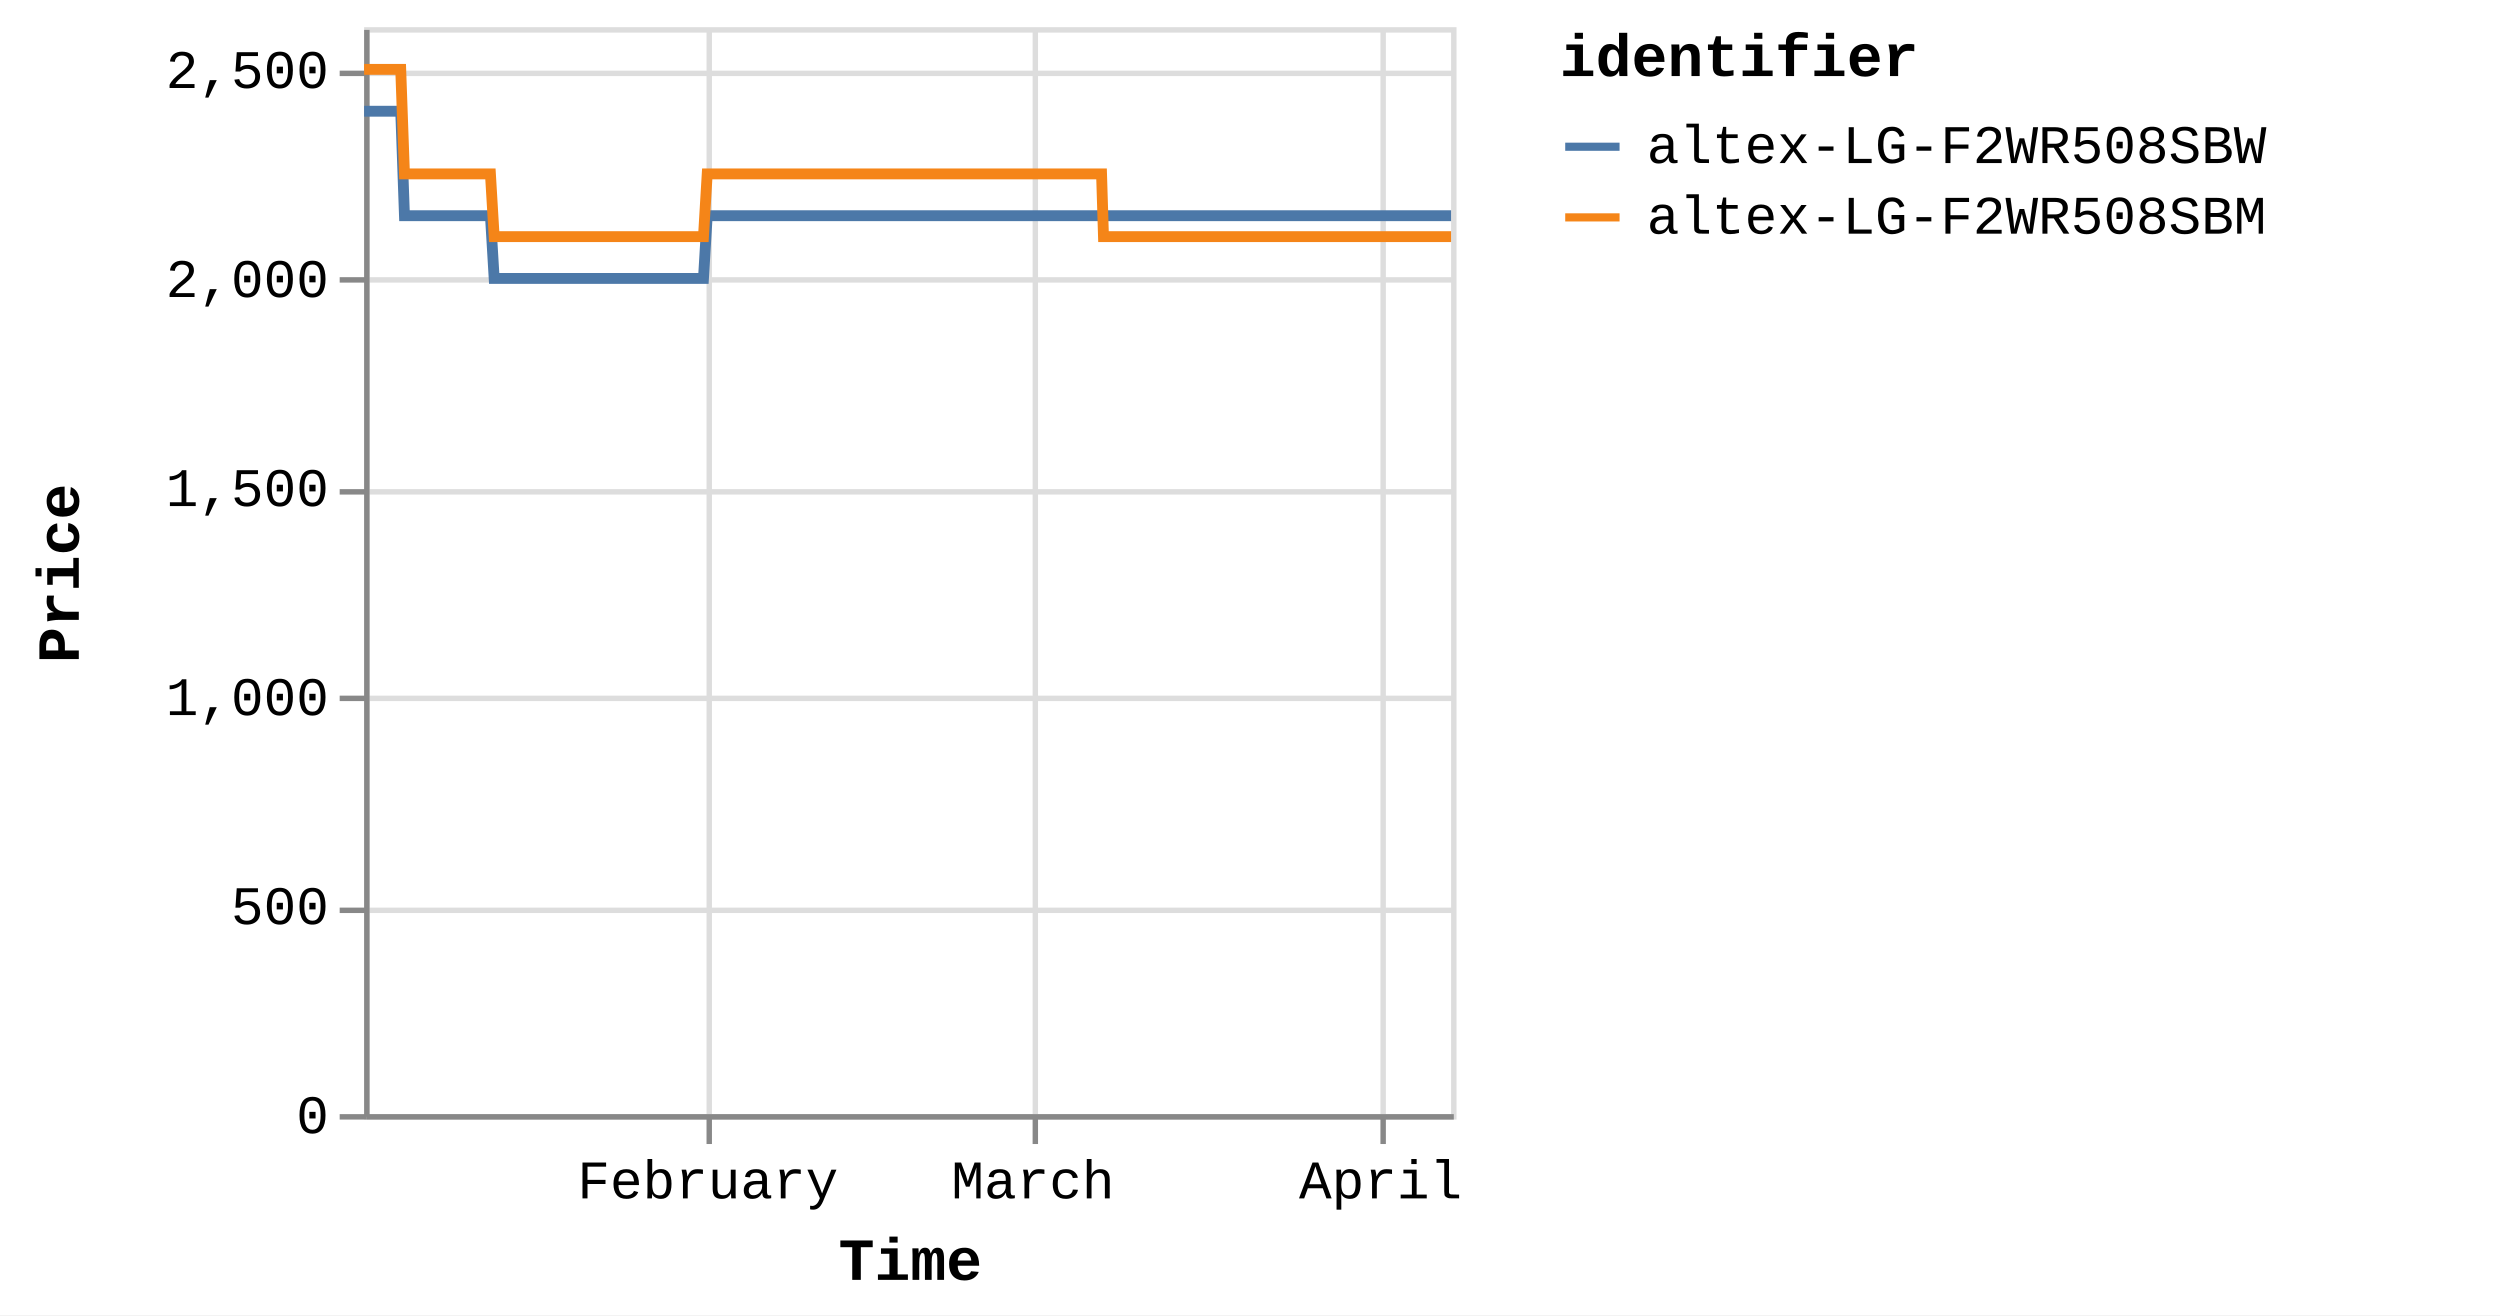
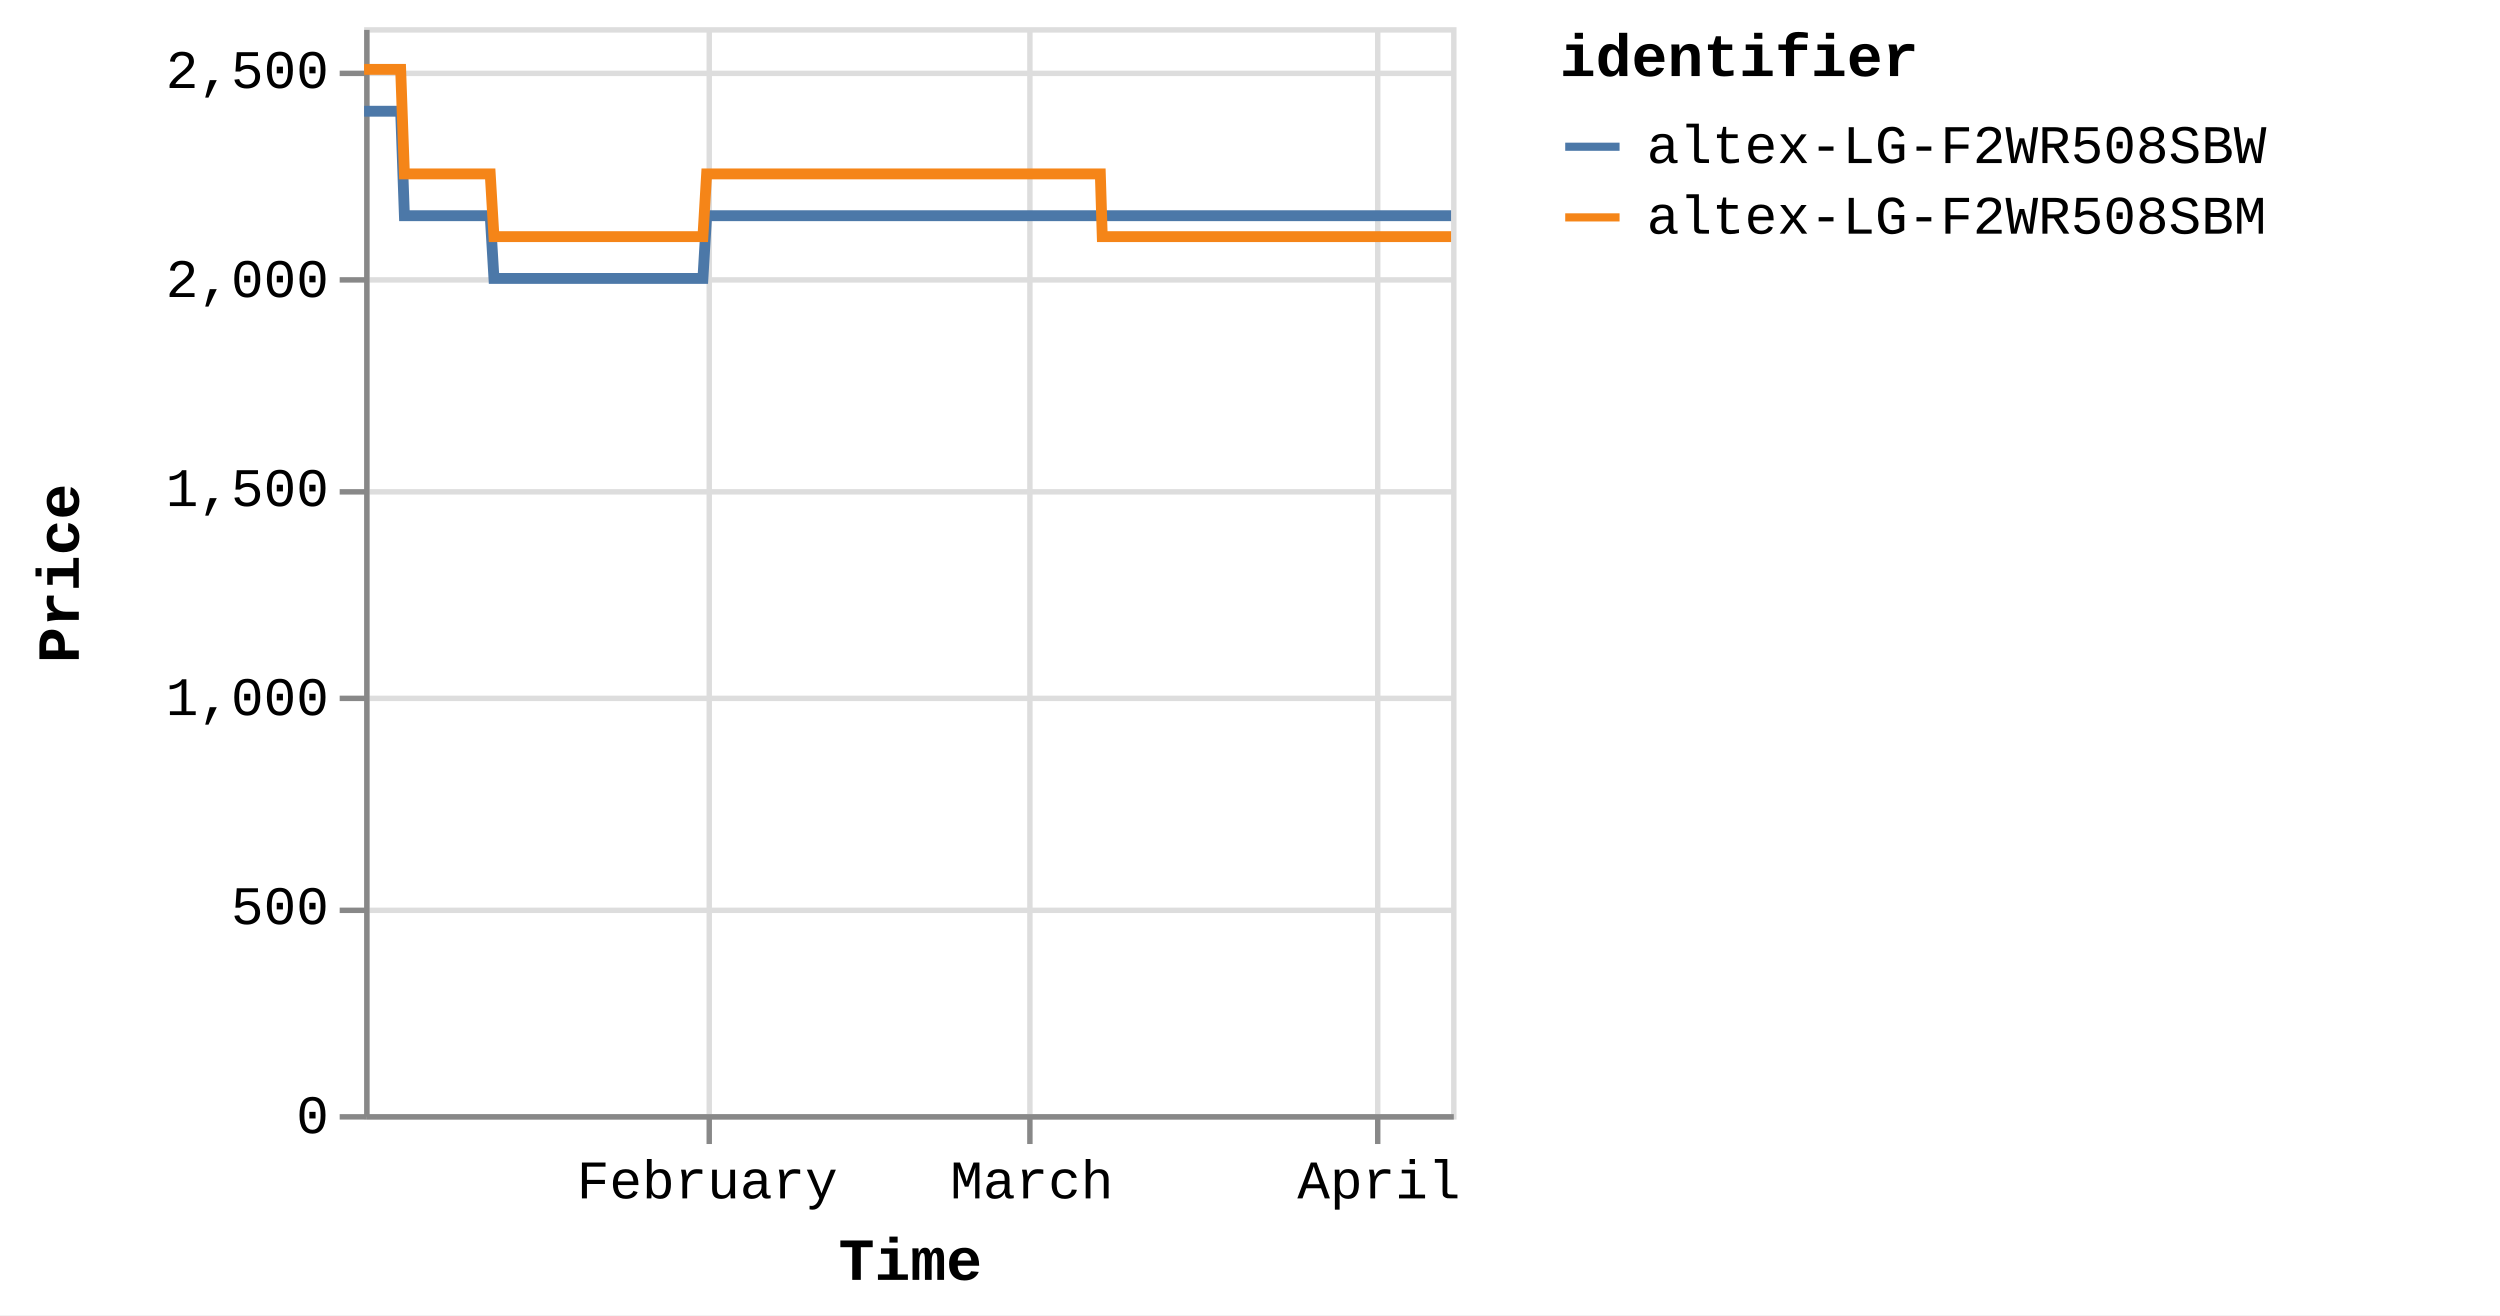
<svg xmlns="http://www.w3.org/2000/svg" version="1.1" class="marks" width="460" height="242" viewBox="0 0 460 242">
  <rect width="460" height="242" fill="white" />
  <g fill="none" stroke-miterlimit="10" transform="translate(67,5)">
    <g class="mark-group role-frame root" role="graphics-object" aria-roledescription="group mark container">
      <g transform="translate(0,0)">
        <path class="background" aria-hidden="true" d="M0.5,0.5h200v200h-200Z" stroke="#ddd" />
        <g>
          <g class="mark-group role-axis" aria-hidden="true">
            <g transform="translate(0.5,200.5)">
              <path class="background" aria-hidden="true" d="M0,0h0v0h0Z" pointer-events="none" />
              <g>
                <g class="mark-rule role-axis-grid" pointer-events="none">
                  <line transform="translate(63,-200)" x2="0" y2="200" stroke="#ddd" stroke-width="1" opacity="1" />
-                   <line transform="translate(123,-200)" x2="0" y2="200" stroke="#ddd" stroke-width="1" opacity="1" />
-                   <line transform="translate(187,-200)" x2="0" y2="200" stroke="#ddd" stroke-width="1" opacity="1" />
+                   <line transform="translate(122,-200)" x2="0" y2="200" stroke="#ddd" stroke-width="1" opacity="1" />
+                   <line transform="translate(186,-200)" x2="0" y2="200" stroke="#ddd" stroke-width="1" opacity="1" />
                </g>
              </g>
              <path class="foreground" aria-hidden="true" d="" pointer-events="none" display="none" />
            </g>
          </g>
          <g class="mark-group role-axis" aria-hidden="true">
            <g transform="translate(0.5,0.5)">
              <path class="background" aria-hidden="true" d="M0,0h0v0h0Z" pointer-events="none" />
              <g>
                <g class="mark-rule role-axis-grid" pointer-events="none">
                  <line transform="translate(0,200)" x2="200" y2="0" stroke="#ddd" stroke-width="1" opacity="1" />
                  <line transform="translate(0,162)" x2="200" y2="0" stroke="#ddd" stroke-width="1" opacity="1" />
                  <line transform="translate(0,123)" x2="200" y2="0" stroke="#ddd" stroke-width="1" opacity="1" />
                  <line transform="translate(0,85)" x2="200" y2="0" stroke="#ddd" stroke-width="1" opacity="1" />
                  <line transform="translate(0,46)" x2="200" y2="0" stroke="#ddd" stroke-width="1" opacity="1" />
                  <line transform="translate(0,8)" x2="200" y2="0" stroke="#ddd" stroke-width="1" opacity="1" />
                </g>
              </g>
              <path class="foreground" aria-hidden="true" d="" pointer-events="none" display="none" />
            </g>
          </g>
-           <g class="mark-group role-axis" role="graphics-symbol" aria-roledescription="axis" aria-label="X-axis titled 'Time' for a time scale with values from Monday, 01 January 2024, 2:19:43 PM to Sunday, 07 April 2024, 12:46:47 PM">
+           <g class="mark-group role-axis" role="graphics-symbol" aria-roledescription="axis" aria-label="X-axis titled 'Time' for a time scale with values from Monday, 01 January 2024, 2:19:43 PM to Sunday, 07 April 2024, 4:38:23 PM">
            <g transform="translate(0.5,200.5)">
              <path class="background" aria-hidden="true" d="M0,0h0v0h0Z" pointer-events="none" />
              <g>
                <g class="mark-rule role-axis-tick" pointer-events="none">
                  <line transform="translate(63,0)" x2="0" y2="5" stroke="#888" stroke-width="1" opacity="1" />
-                   <line transform="translate(123,0)" x2="0" y2="5" stroke="#888" stroke-width="1" opacity="1" />
-                   <line transform="translate(187,0)" x2="0" y2="5" stroke="#888" stroke-width="1" opacity="1" />
+                   <line transform="translate(122,0)" x2="0" y2="5" stroke="#888" stroke-width="1" opacity="1" />
+                   <line transform="translate(186,0)" x2="0" y2="5" stroke="#888" stroke-width="1" opacity="1" />
                </g>
                <g class="mark-text role-axis-label" pointer-events="none">
-                   <text text-anchor="middle" transform="translate(62.72828,15)" font-family="Liberation Mono" font-size="10px" fill="#000" opacity="1">February</text>
-                   <text text-anchor="middle" transform="translate(122.5619,15)" font-family="Liberation Mono" font-size="10px" fill="#000" opacity="1">March</text>
-                   <text text-anchor="middle" transform="translate(186.522,15)" font-family="Liberation Mono" font-size="10px" fill="#000" opacity="1">April</text>
+                   <text text-anchor="middle" transform="translate(62.62437,15)" font-family="Liberation Mono" font-size="10px" fill="#000" opacity="1">February</text>
+                   <text text-anchor="middle" transform="translate(122.3589,15)" font-family="Liberation Mono" font-size="10px" fill="#000" opacity="1">March</text>
+                   <text text-anchor="middle" transform="translate(186.213,15)" font-family="Liberation Mono" font-size="10px" fill="#000" opacity="1">April</text>
                </g>
                <g class="mark-rule role-axis-domain" pointer-events="none">
                  <line transform="translate(0,0)" x2="200" y2="0" stroke="#888" stroke-width="1" opacity="1" />
                </g>
                <g class="mark-text role-axis-title" pointer-events="none">
                  <text text-anchor="middle" transform="translate(100,30)" font-family="Liberation Mono" font-size="11px" font-weight="bold" fill="#000" opacity="1">Time</text>
                </g>
              </g>
              <path class="foreground" aria-hidden="true" d="" pointer-events="none" display="none" />
            </g>
          </g>
          <g class="mark-group role-axis" role="graphics-symbol" aria-roledescription="axis" aria-label="Y-axis titled 'Price' for a linear scale with values from 0 to 2,600">
            <g transform="translate(0.5,0.5)">
              <path class="background" aria-hidden="true" d="M0,0h0v0h0Z" pointer-events="none" />
              <g>
                <g class="mark-rule role-axis-tick" pointer-events="none">
                  <line transform="translate(0,200)" x2="-5" y2="0" stroke="#888" stroke-width="1" opacity="1" />
                  <line transform="translate(0,162)" x2="-5" y2="0" stroke="#888" stroke-width="1" opacity="1" />
                  <line transform="translate(0,123)" x2="-5" y2="0" stroke="#888" stroke-width="1" opacity="1" />
                  <line transform="translate(0,85)" x2="-5" y2="0" stroke="#888" stroke-width="1" opacity="1" />
                  <line transform="translate(0,46)" x2="-5" y2="0" stroke="#888" stroke-width="1" opacity="1" />
                  <line transform="translate(0,8)" x2="-5" y2="0" stroke="#888" stroke-width="1" opacity="1" />
                </g>
                <g class="mark-text role-axis-label" pointer-events="none">
                  <text text-anchor="end" transform="translate(-7,203)" font-family="Liberation Mono" font-size="10px" fill="#000" opacity="1">0</text>
                  <text text-anchor="end" transform="translate(-7,164.5385)" font-family="Liberation Mono" font-size="10px" fill="#000" opacity="1">500</text>
                  <text text-anchor="end" transform="translate(-7,126.0769)" font-family="Liberation Mono" font-size="10px" fill="#000" opacity="1">1,000</text>
                  <text text-anchor="end" transform="translate(-7,87.61538)" font-family="Liberation Mono" font-size="10px" fill="#000" opacity="1">1,500</text>
                  <text text-anchor="end" transform="translate(-7,49.15385)" font-family="Liberation Mono" font-size="10px" fill="#000" opacity="1">2,000</text>
                  <text text-anchor="end" transform="translate(-7,10.69231)" font-family="Liberation Mono" font-size="10px" fill="#000" opacity="1">2,500</text>
                </g>
                <g class="mark-rule role-axis-domain" pointer-events="none">
                  <line transform="translate(0,200)" x2="0" y2="-200" stroke="#888" stroke-width="1" opacity="1" />
                </g>
                <g class="mark-text role-axis-title" pointer-events="none">
                  <text text-anchor="middle" transform="translate(-51,100) rotate(-90) translate(0,-2)" font-family="Liberation Mono" font-size="11px" font-weight="bold" fill="#000" opacity="1">Price</text>
                </g>
              </g>
              <path class="foreground" aria-hidden="true" d="" pointer-events="none" display="none" />
            </g>
          </g>
          <g class="mark-group role-scope pathgroup" role="graphics-object" aria-roledescription="group mark container">
            <g transform="translate(0,0)">
              <path class="background" aria-hidden="true" d="M0,0h200v200h-200Z" />
              <g>
                <g class="mark-line role-mark marks" role="graphics-object" aria-roledescription="line mark container">
-                   <path aria-label="Time: Jan 01, 2024; Price: 2399; identifier: altex-LG-F2WR508SBW" role="graphics-symbol" aria-roledescription="line mark" d="M0,15.462L0.216,15.462L0.543,15.462L1.23,15.462L1.575,15.462L1.936,15.462L2.265,15.462L2.606,15.462L3.294,15.462L3.638,15.462L4,15.462L4.328,15.462L4.668,15.462L5.357,15.462L5.701,15.462L6.062,15.462L6.394,15.462L6.733,15.462L7.421,34.692L7.765,34.692L8.126,34.692L8.456,34.692L8.795,34.692L9.484,34.692L9.827,34.692L10.188,34.692L10.518,34.692L10.858,34.692L11.549,34.692L11.89,34.692L12.251,34.692L12.581,34.692L12.922,34.692L13.611,34.692L13.956,34.692L14.318,34.692L14.647,34.692L14.985,34.692L15.675,34.692L16.019,34.692L16.385,34.692L16.711,34.692L17.048,34.692L17.738,34.692L18.082,34.692L18.444,34.692L18.773,34.692L19.112,34.692L19.801,34.692L20.145,34.692L20.508,34.692L20.837,34.692L21.175,34.692L21.864,34.692L22.208,34.692L22.57,34.692L22.899,34.692L23.238,34.692L23.926,46.231L24.27,46.231L24.63,46.231L24.96,46.231L25.301,46.231L25.991,46.231L26.333,46.231L26.693,46.231L27.023,46.231L27.364,46.231L28.055,46.231L28.399,46.231L28.762,46.231L29.09,46.231L29.428,46.231L30.117,46.231L30.462,46.231L30.824,46.231L31.154,46.231L31.491,46.231L32.18,46.231L32.526,46.231L32.888,46.231L33.216,46.231L33.554,46.231L34.243,46.231L34.587,46.231L34.95,46.231L35.278,46.231L35.618,46.231L36.307,46.231L36.651,46.231L37.014,46.231L37.343,46.231L37.68,46.231L38.37,46.231L38.712,46.231L39.073,46.231L39.404,46.231L39.744,46.231L40.432,46.231L40.776,46.231L41.136,46.231L41.467,46.231L41.807,46.231L42.498,46.231L42.843,46.231L43.206,46.231L43.532,46.231L43.87,46.231L44.56,46.231L44.906,46.231L45.268,46.231L45.597,46.231L45.933,46.231L46.624,46.231L46.968,46.231L47.331,46.231L47.659,46.231L47.997,46.231L48.688,46.231L49.031,46.231L49.394,46.231L49.724,46.231L50.06,46.231L50.749,46.231L51.094,46.231L51.45,46.231L51.78,46.231L52.124,46.231L52.811,46.231L53.156,46.231L53.509,46.231L53.842,46.231L54.186,46.231L54.874,46.231L55.218,46.231L55.573,46.231L55.906,46.231L56.25,46.231L56.937,46.231L57.282,46.231L57.639,46.231L57.97,46.231L58.313,46.231L59,46.231L59.344,46.231L59.702,46.231L60.037,46.231L60.376,46.231L61.063,46.231L61.408,46.231L61.766,46.231L62.095,46.231L62.439,46.231L63.127,34.692L63.471,34.692L63.829,34.692L64.158,34.692L64.502,34.692L65.191,34.692L65.534,34.692L65.892,34.692L66.221,34.692L66.566,34.692L67.254,34.692L67.598,34.692L67.952,34.692L68.285,34.692L68.63,34.692L69.319,34.692L69.661,34.692L70.015,34.692L70.348,34.692L70.692,34.692L71.38,34.692L71.725,34.692L72.083,34.692L72.412,34.692L72.755,34.692L73.443,34.692L73.787,34.692L74.145,34.692L74.475,34.692L74.819,34.692L75.506,34.692L75.851,34.692L76.208,34.692L76.54,34.692L76.882,34.692L77.57,34.692L77.914,34.692L78.271,34.692L78.603,34.692L78.945,34.692L79.633,34.692L79.977,34.692L80.333,34.692L80.665,34.692L81.009,34.692L81.696,34.692L82.04,34.692L82.395,34.692L82.728,34.692L83.072,34.692L83.761,34.692L84.104,34.692L84.458,34.692L84.791,34.692L85.135,34.692L85.823,34.692L86.166,34.692L86.526,34.692L86.855,34.692L87.198,34.692L87.885,34.692L88.23,34.692L88.587,34.692L88.923,34.692L89.261,34.692L89.949,34.692L90.293,34.692L90.651,34.692L90.982,34.692L91.324,34.692L92.356,34.692L92.714,34.692L93.044,34.692L93.388,34.692L94.076,34.692L94.42,34.692L94.777,34.692L95.109,34.692L95.451,34.692L96.14,34.692L96.482,34.692L96.837,34.692L97.17,34.692L97.514,34.692L98.202,34.692L98.548,34.692L98.901,34.692L99.234,34.692L99.578,34.692L100.265,34.692L100.61,34.692L100.968,34.692L101.301,34.692L101.64,34.692L102.33,34.692L102.673,34.692L103.029,34.692L103.361,34.692L103.705,34.692L104.392,34.692L104.736,34.692L105.094,34.692L105.425,34.692L105.768,34.692L106.455,34.692L106.798,34.692L107.157,34.692L107.488,34.692L107.831,34.692L108.518,34.692L108.862,34.692L109.218,34.692L109.55,34.692L109.895,34.692L110.581,34.692L110.925,34.692L111.279,34.692L111.613,34.692L111.956,34.692L112.644,34.692L112.989,34.692L113.343,34.692L113.678,34.692L114.02,34.692L114.708,34.692L115.053,34.692L115.41,34.692L115.74,34.692L116.083,34.692L116.771,34.692L117.115,34.692L117.472,34.692L117.804,34.692L118.146,34.692L118.834,34.692L119.178,34.692L119.535,34.692L119.868,34.692L120.21,34.692L120.897,34.692L121.241,34.692L121.597,34.692L121.929,34.692L122.273,34.692L122.96,34.692L123.306,34.692L123.662,34.692L123.993,34.692L124.336,34.692L125.024,34.692L125.368,34.692L125.725,34.692L126.055,34.692L126.4,34.692L127.087,34.692L127.431,34.692L127.785,34.692L128.119,34.692L128.463,34.692L129.182,34.692L129.652,34.692L129.857,34.692L130.184,34.692L130.526,34.692L131.213,34.692L131.557,34.692L131.917,34.692L132.246,34.692L132.589,34.692L133.277,34.692L133.623,34.692L133.98,34.692L134.311,34.692L134.652,34.692L135.34,34.692L135.685,34.692L136.041,34.692L136.372,34.692L136.716,34.692L137.403,34.692L137.752,34.692L138.105,34.692L138.434,34.692L138.778,34.692L139.467,34.692L139.811,34.692L140.164,34.692L140.5,34.692L140.842,34.692L141.53,34.692L141.876,34.692L142.228,34.692L142.562,34.692L142.905,34.692L143.595,34.692L143.937,34.692L144.296,34.692L144.627,34.692L144.969,34.692L145.656,34.692L146,34.692L146.358,34.692L146.691,34.692L147.031,34.692L147.72,34.692L148.066,34.692L148.422,34.692L148.751,34.692L149.095,34.692L149.783,34.692L150.127,34.692L150.486,34.692L150.816,34.692L151.158,34.692L151.846,34.692L152.192,34.692L152.547,34.692L152.879,34.692L153.221,34.692L153.909,34.692L154.254,34.692L154.609,34.692L154.941,34.692L155.286,34.692L155.972,34.692L156.318,34.692L156.672,34.692L157.004,34.692L157.348,34.692L158.035,34.692L158.379,34.692L158.74,34.692L159.071,34.692L159.413,34.692L160.1,34.692L160.443,34.692L160.8,34.692L161.135,34.692L161.474,34.692L162.162,34.692L162.507,34.692L162.864,34.692L163.198,34.692L163.539,34.692L164.225,34.692L164.57,34.692L164.929,34.692L165.262,34.692L165.601,34.692L166.289,34.692L166.632,34.692L166.99,34.692L167.321,34.692L167.664,34.692L168.352,34.692L168.695,34.692L169.052,34.692L169.383,34.692L169.727,34.692L170.415,34.692L170.759,34.692L171.117,34.692L171.446,34.692L171.79,34.692L172.478,34.692L172.822,34.692L173.18,34.692L173.511,34.692L173.853,34.692L174.541,34.692L174.888,34.692L175.244,34.692L175.576,34.692L175.917,34.692L176.607,34.692L176.95,34.692L177.308,34.692L177.641,34.692L177.98,34.692L178.668,34.692L179.012,34.692L179.371,34.692L179.701,34.692L180.043,34.692L180.732,34.692L181.075,34.692L181.434,34.692L181.764,34.692L182.106,34.692L182.794,34.692L183.138,34.692L183.493,34.692L183.827,34.692L184.171,34.692L184.858,34.692L185.203,34.692L185.558,34.692L185.891,34.692L186.233,34.692L186.92,34.692L187.267,34.692L187.626,34.692L187.958,34.692L188.296,34.692L188.985,34.692L189.329,34.692L189.688,34.692L190.019,34.692L190.359,34.692L191.047,34.692L191.391,34.692L191.75,34.692L192.082,34.692L192.423,34.692L193.112,34.692L193.455,34.692L193.813,34.692L194.144,34.692L194.486,34.692L195.177,34.692L195.875,34.692L196.207,34.692L196.55,34.692L197.238,34.692L197.582,34.692L197.936,34.692L198.269,34.692L198.612,34.692L199.3,34.692L199.644,34.692L200,34.692" stroke="#4c78a8" stroke-width="2" />
+                   <path aria-label="Time: Jan 01, 2024; Price: 2399; identifier: altex-LG-F2WR508SBW" role="graphics-symbol" aria-roledescription="line mark" d="M0,15.462L0.216,15.462L0.542,15.462L1.228,15.462L1.572,15.462L1.933,15.462L2.261,15.462L2.601,15.462L3.288,15.462L3.632,15.462L3.993,15.462L4.321,15.462L4.661,15.462L5.348,15.462L5.692,15.462L6.052,15.462L6.383,15.462L6.721,15.462L7.409,34.692L7.752,34.692L8.112,34.692L8.442,34.692L8.781,34.692L9.468,34.692L9.811,34.692L10.171,34.692L10.5,34.692L10.84,34.692L11.529,34.692L11.871,34.692L12.23,34.692L12.56,34.692L12.9,34.692L13.589,34.692L13.933,34.692L14.294,34.692L14.623,34.692L14.96,34.692L15.649,34.692L15.992,34.692L16.358,34.692L16.683,34.692L17.02,34.692L17.709,34.692L18.052,34.692L18.414,34.692L18.741,34.692L19.08,34.692L19.768,34.692L20.112,34.692L20.474,34.692L20.803,34.692L21.14,34.692L21.828,34.692L22.172,34.692L22.532,34.692L22.861,34.692L23.2,34.692L23.887,46.231L24.229,46.231L24.589,46.231L24.919,46.231L25.259,46.231L25.948,46.231L26.289,46.231L26.649,46.231L26.978,46.231L27.319,46.231L28.008,46.231L28.352,46.231L28.714,46.231L29.042,46.231L29.379,46.231L30.067,46.231L30.412,46.231L30.773,46.231L31.102,46.231L31.439,46.231L32.127,46.231L32.472,46.231L32.833,46.231L33.161,46.231L33.499,46.231L34.186,46.231L34.53,46.231L34.892,46.231L35.22,46.231L35.559,46.231L36.247,46.231L36.59,46.231L36.952,46.231L37.281,46.231L37.618,46.231L38.306,46.231L38.648,46.231L39.008,46.231L39.339,46.231L39.678,46.231L40.365,46.231L40.708,46.231L41.068,46.231L41.398,46.231L41.738,46.231L42.428,46.231L42.772,46.231L43.134,46.231L43.46,46.231L43.798,46.231L44.486,46.231L44.831,46.231L45.193,46.231L45.522,46.231L45.857,46.231L46.547,46.231L46.891,46.231L47.253,46.231L47.58,46.231L47.917,46.231L48.607,46.231L48.95,46.231L49.313,46.231L49.642,46.231L49.977,46.231L50.665,46.231L51.009,46.231L51.365,46.231L51.694,46.231L52.038,46.231L52.723,46.231L53.068,46.231L53.42,46.231L53.753,46.231L54.096,46.231L54.783,46.231L55.127,46.231L55.481,46.231L55.813,46.231L56.157,46.231L56.843,46.231L57.187,46.231L57.544,46.231L57.874,46.231L58.217,46.231L58.902,46.231L59.246,46.231L59.603,46.231L59.938,46.231L60.276,46.231L60.962,46.231L61.306,46.231L61.663,46.231L61.993,46.231L62.336,46.231L63.022,34.692L63.366,34.692L63.723,34.692L64.052,34.692L64.395,34.692L65.083,34.692L65.426,34.692L65.782,34.692L66.112,34.692L66.455,34.692L67.142,34.692L67.486,34.692L67.839,34.692L68.172,34.692L68.516,34.692L69.204,34.692L69.546,34.692L69.899,34.692L70.231,34.692L70.575,34.692L71.262,34.692L71.606,34.692L71.963,34.692L72.292,34.692L72.635,34.692L73.321,34.692L73.665,34.692L74.023,34.692L74.352,34.692L74.695,34.692L75.381,34.692L75.725,34.692L76.082,34.692L76.413,34.692L76.755,34.692L77.441,34.692L77.785,34.692L78.141,34.692L78.473,34.692L78.814,34.692L79.501,34.692L79.845,34.692L80.2,34.692L80.532,34.692L80.875,34.692L81.561,34.692L81.904,34.692L82.259,34.692L82.591,34.692L82.934,34.692L83.622,34.692L83.964,34.692L84.318,34.692L84.651,34.692L84.994,34.692L85.681,34.692L86.024,34.692L86.383,34.692L86.711,34.692L87.053,34.692L87.74,34.692L88.084,34.692L88.44,34.692L88.775,34.692L89.114,34.692L89.8,34.692L90.143,34.692L90.501,34.692L90.831,34.692L91.173,34.692L92.203,34.692L92.56,34.692L92.89,34.692L93.233,34.692L93.92,34.692L94.263,34.692L94.62,34.692L94.952,34.692L95.293,34.692L95.98,34.692L96.322,34.692L96.677,34.692L97.009,34.692L97.352,34.692L98.04,34.692L98.384,34.692L98.737,34.692L99.07,34.692L99.413,34.692L100.099,34.692L100.444,34.692L100.801,34.692L101.133,34.692L101.472,34.692L102.16,34.692L102.503,34.692L102.858,34.692L103.19,34.692L103.533,34.692L104.219,34.692L104.562,34.692L104.92,34.692L105.25,34.692L105.592,34.692L106.279,34.692L106.622,34.692L106.979,34.692L107.31,34.692L107.652,34.692L108.338,34.692L108.682,34.692L109.037,34.692L109.368,34.692L109.713,34.692L110.398,34.692L110.741,34.692L111.095,34.692L111.428,34.692L111.771,34.692L112.458,34.692L112.802,34.692L113.155,34.692L113.49,34.692L113.831,34.692L114.518,34.692L114.862,34.692L115.219,34.692L115.549,34.692L115.891,34.692L116.578,34.692L116.921,34.692L117.277,34.692L117.609,34.692L117.951,34.692L118.638,34.692L118.981,34.692L119.337,34.692L119.669,34.692L120.011,34.692L120.697,34.692L121.04,34.692L121.396,34.692L121.727,34.692L122.07,34.692L122.757,34.692L123.102,34.692L123.457,34.692L123.788,34.692L124.13,34.692L124.817,34.692L125.16,34.692L125.516,34.692L125.847,34.692L126.19,34.692L126.877,34.692L127.22,34.692L127.574,34.692L127.906,34.692L128.25,34.692L128.968,34.692L129.437,34.692L129.642,34.692L129.968,34.692L130.31,34.692L130.996,34.692L131.339,34.692L131.698,34.692L132.027,34.692L132.369,34.692L133.056,34.692L133.402,34.692L133.758,34.692L134.089,34.692L134.429,34.692L135.116,34.692L135.46,34.692L135.816,34.692L136.146,34.692L136.489,34.692L137.176,34.692L137.524,34.692L137.876,34.692L138.205,34.692L138.549,34.692L139.236,34.692L139.579,34.692L139.932,34.692L140.267,34.692L140.608,34.692L141.295,34.692L141.641,34.692L141.992,34.692L142.326,34.692L142.668,34.692L143.357,34.692L143.698,34.692L144.057,34.692L144.388,34.692L144.729,34.692L145.415,34.692L145.758,34.692L146.116,34.692L146.448,34.692L146.788,34.692L147.475,34.692L147.82,34.692L148.177,34.692L148.505,34.692L148.848,34.692L149.534,34.692L149.878,34.692L150.236,34.692L150.566,34.692L150.908,34.692L151.594,34.692L151.94,34.692L152.295,34.692L152.625,34.692L152.967,34.692L153.654,34.692L153.999,34.692L154.353,34.692L154.684,34.692L155.029,34.692L155.714,34.692L156.059,34.692L156.412,34.692L156.744,34.692L157.087,34.692L157.773,34.692L158.117,34.692L158.477,34.692L158.807,34.692L159.149,34.692L159.835,34.692L160.177,34.692L160.534,34.692L160.868,34.692L161.206,34.692L161.893,34.692L162.238,34.692L162.594,34.692L162.928,34.692L163.268,34.692L163.953,34.692L164.298,34.692L164.655,34.692L164.988,34.692L165.327,34.692L166.013,34.692L166.356,34.692L166.714,34.692L167.044,34.692L167.387,34.692L168.073,34.692L168.416,34.692L168.772,34.692L169.103,34.692L169.446,34.692L170.133,34.692L170.476,34.692L170.834,34.692L171.162,34.692L171.506,34.692L172.193,34.692L172.536,34.692L172.894,34.692L173.224,34.692L173.565,34.692L174.252,34.692L174.598,34.692L174.954,34.692L175.285,34.692L175.625,34.692L176.315,34.692L176.657,34.692L177.015,34.692L177.347,34.692L177.686,34.692L178.372,34.692L178.715,34.692L179.074,34.692L179.404,34.692L179.745,34.692L180.432,34.692L180.775,34.692L181.134,34.692L181.463,34.692L181.805,34.692L182.491,34.692L182.835,34.692L183.189,34.692L183.523,34.692L183.866,34.692L184.552,34.692L184.896,34.692L185.251,34.692L185.583,34.692L185.925,34.692L186.611,34.692L186.957,34.692L187.315,34.692L187.646,34.692L187.984,34.692L188.672,34.692L189.015,34.692L189.374,34.692L189.704,34.692L190.044,34.692L190.73,34.692L191.074,34.692L191.432,34.692L191.764,34.692L192.104,34.692L192.792,34.692L193.135,34.692L193.492,34.692L193.822,34.692L194.164,34.692L194.853,34.692L195.551,34.692L195.882,34.692L196.225,34.692L196.911,34.692L197.254,34.692L197.608,34.692L197.94,34.692L198.283,34.692L198.97,34.692L199.313,34.692L199.669,34.692L200,34.692" stroke="#4c78a8" stroke-width="2" />
                </g>
              </g>
              <path class="foreground" aria-hidden="true" d="" display="none" />
            </g>
            <g transform="translate(0,0)">
              <path class="background" aria-hidden="true" d="M0,0h200v200h-200Z" />
              <g>
                <g class="mark-line role-mark marks" role="graphics-object" aria-roledescription="line mark container">
-                   <path aria-label="Time: Jan 01, 2024; Price: 2499; identifier: altex-LG-F2WR508SBM" role="graphics-symbol" aria-roledescription="line mark" d="M0,7.769L0.216,7.769L0.543,7.769L1.231,7.769L1.575,7.769L1.936,7.769L2.265,7.769L2.606,7.769L3.294,7.769L3.638,7.769L4,7.769L4.329,7.769L4.669,7.769L5.357,7.769L5.702,7.769L6.062,7.769L6.394,7.769L6.733,7.769L7.421,27L7.765,27L8.126,27L8.456,27L8.795,27L9.484,27L9.827,27L10.188,27L10.518,27L10.859,27L11.549,27L11.89,27L12.251,27L12.581,27L12.922,27L13.612,27L13.956,27L14.318,27L14.647,27L14.985,27L15.675,27L16.019,27L16.385,27L16.711,27L17.048,27L17.738,27L18.082,27L18.444,27L18.773,27L19.112,27L19.801,27L20.145,27L20.508,27L20.837,27L21.175,27L21.864,27L22.209,27L22.57,27L22.899,27L23.238,27L23.926,38.538L24.27,38.538L24.63,38.538L24.961,38.538L25.301,38.538L25.991,38.538L26.333,38.538L26.693,38.538L27.023,38.538L27.364,38.538L28.055,38.538L28.399,38.538L28.762,38.538L29.09,38.538L29.428,38.538L30.117,38.538L30.462,38.538L30.824,38.538L31.154,38.538L31.491,38.538L32.18,38.538L32.526,38.538L32.888,38.538L33.216,38.538L33.554,38.538L34.243,38.538L34.587,38.538L34.95,38.538L35.278,38.538L35.618,38.538L36.307,38.538L36.651,38.538L37.014,38.538L37.343,38.538L37.681,38.538L38.37,38.538L38.712,38.538L39.073,38.538L39.405,38.538L39.744,38.538L40.432,38.538L40.776,38.538L41.136,38.538L41.467,38.538L41.807,38.538L42.498,38.538L42.843,38.538L43.206,38.538L43.532,38.538L43.87,38.538L44.56,38.538L44.906,38.538L45.268,38.538L45.597,38.538L45.934,38.538L46.624,38.538L46.968,38.538L47.331,38.538L47.659,38.538L47.997,38.538L48.688,38.538L49.031,38.538L49.394,38.538L49.724,38.538L50.06,38.538L50.749,38.538L51.094,38.538L51.45,38.538L51.78,38.538L52.124,38.538L52.811,38.538L53.156,38.538L53.509,38.538L53.843,38.538L54.186,38.538L54.874,38.538L55.218,38.538L55.573,38.538L55.906,38.538L56.25,38.538L56.938,38.538L57.282,38.538L57.639,38.538L57.97,38.538L58.313,38.538L59,38.538L59.344,38.538L59.702,38.538L60.037,38.538L60.376,38.538L61.064,38.538L61.408,38.538L61.766,38.538L62.096,38.538L62.439,38.538L63.127,27L63.471,27L63.829,27L64.159,27L64.502,27L65.191,27L65.534,27L65.892,27L66.221,27L66.566,27L67.254,27L67.598,27L67.952,27L68.285,27L68.63,27L69.319,27L69.661,27L70.015,27L70.348,27L70.692,27L71.38,27L71.725,27L72.083,27L72.412,27L72.755,27L73.443,27L73.787,27L74.146,27L74.476,27L74.819,27L75.506,27L75.851,27L76.208,27L76.54,27L76.882,27L77.57,27L77.915,27L78.271,27L78.603,27L78.945,27L79.633,27L79.978,27L80.333,27L80.665,27L81.009,27L81.696,27L82.04,27L82.396,27L82.728,27L83.072,27L83.761,27L84.104,27L84.458,27L84.791,27L85.135,27L85.823,27L86.167,27L86.526,27L86.855,27L87.198,27L87.885,27L88.23,27L88.587,27L88.923,27L89.261,27L89.949,27L90.293,27L90.651,27L90.982,27L91.324,27L92.356,27L92.714,27L93.045,27L93.388,27L94.076,27L94.42,27L94.777,27L95.109,27L95.451,27L96.14,27L96.482,27L96.837,27L97.17,27L97.514,27L98.202,27L98.548,27L98.901,27L99.234,27L99.578,27L100.265,27L100.61,27L100.968,27L101.301,27L101.64,27L102.33,27L102.673,27L103.029,27L103.361,27L103.705,27L104.392,27L104.736,27L105.094,27L105.425,27L105.768,27L106.455,27L106.799,27L107.157,27L107.488,27L107.831,27L108.518,27L108.862,27L109.218,27L109.55,27L109.896,27L110.581,27L110.925,27L111.279,27L111.613,27L111.956,27L112.644,27L112.989,27L113.343,27L113.678,27L114.02,27L114.708,27L115.053,27L115.41,27L115.741,27L116.083,27L116.771,27L117.115,27L117.472,27L117.804,27L118.146,27L118.834,27L119.178,27L119.535,27L119.868,27L120.21,27L120.898,27L121.241,27L121.597,27L121.929,27L122.273,27L122.96,27L123.306,27L123.662,27L123.993,27L124.336,27L125.024,27L125.368,27L125.725,27L126.055,27L126.4,27L127.087,27L127.431,27L127.786,27L128.119,27L128.463,27L129.182,27L129.652,27L129.857,27L130.184,27L130.526,27L131.213,27L131.557,27L131.917,27L132.246,27L132.589,27L133.277,27L133.624,27L133.98,27L134.311,27L134.652,27L135.34,27L135.685,27L136.041,38.538L136.372,38.538L136.716,38.538L137.403,38.538L137.752,38.538L138.105,38.538L138.434,38.538L138.779,38.538L139.467,38.538L139.811,38.538L140.164,38.538L140.5,38.538L140.842,38.538L141.53,38.538L141.876,38.538L142.228,38.538L142.562,38.538L142.905,38.538L143.595,38.538L143.937,38.538L144.296,38.538L144.627,38.538L144.969,38.538L145.657,38.538L146,38.538L146.358,38.538L146.691,38.538L147.032,38.538L147.72,38.538L148.066,38.538L148.423,38.538L148.751,38.538L149.095,38.538L149.783,38.538L150.127,38.538L150.486,38.538L150.816,38.538L151.158,38.538L151.846,38.538L152.192,38.538L152.547,38.538L152.879,38.538L153.221,38.538L153.909,38.538L154.255,38.538L154.61,38.538L154.941,38.538L155.286,38.538L155.972,38.538L156.318,38.538L156.672,38.538L157.004,38.538L157.348,38.538L158.035,38.538L158.379,38.538L158.74,38.538L159.071,38.538L159.413,38.538L160.1,38.538L160.443,38.538L160.8,38.538L161.135,38.538L161.474,38.538L162.162,38.538L162.507,38.538L162.864,38.538L163.198,38.538L163.539,38.538L164.225,38.538L164.57,38.538L164.929,38.538L165.262,38.538L165.601,38.538L166.289,38.538L166.632,38.538L166.99,38.538L167.321,38.538L167.665,38.538L168.352,38.538L168.695,38.538L169.053,38.538L169.383,38.538L169.727,38.538L170.415,38.538L170.759,38.538L171.117,38.538L171.447,38.538L171.79,38.538L172.478,38.538L172.822,38.538L173.181,38.538L173.511,38.538L173.854,38.538L174.541,38.538L174.888,38.538L175.244,38.538L175.576,38.538L175.917,38.538L176.607,38.538L176.95,38.538L177.308,38.538L177.641,38.538L177.98,38.538L178.668,38.538L179.012,38.538L179.371,38.538L179.701,38.538L180.043,38.538L180.732,38.538L181.075,38.538L181.434,38.538L181.764,38.538L182.107,38.538L182.794,38.538L183.138,38.538L183.493,38.538L183.827,38.538L184.171,38.538L184.858,38.538L185.203,38.538L185.558,38.538L185.891,38.538L186.233,38.538L186.92,38.538L187.267,38.538L187.626,38.538L187.958,38.538L188.296,38.538L188.986,38.538L189.329,38.538L189.688,38.538L190.019,38.538L190.359,38.538L191.047,38.538L191.391,38.538L191.75,38.538L192.083,38.538L192.423,38.538L193.112,38.538L193.456,38.538L193.813,38.538L194.144,38.538L194.486,38.538L195.177,38.538L195.876,38.538L196.208,38.538L196.551,38.538L197.238,38.538L197.582,38.538L197.936,38.538L198.269,38.538L198.612,38.538L199.3,38.538L199.644,38.538L200,38.538" stroke="#f58518" stroke-width="2" />
+                   <path aria-label="Time: Jan 01, 2024; Price: 2499; identifier: altex-LG-F2WR508SBM" role="graphics-symbol" aria-roledescription="line mark" d="M0,7.769L0.216,7.769L0.542,7.769L1.229,7.769L1.572,7.769L1.933,7.769L2.261,7.769L2.601,7.769L3.288,7.769L3.632,7.769L3.993,7.769L4.321,7.769L4.661,7.769L5.348,7.769L5.692,7.769L6.052,7.769L6.383,7.769L6.722,7.769L7.409,27L7.752,27L8.113,27L8.442,27L8.781,27L9.468,27L9.811,27L10.171,27L10.5,27L10.841,27L11.529,27L11.871,27L12.23,27L12.56,27L12.9,27L13.589,27L13.933,27L14.294,27L14.623,27L14.96,27L15.649,27L15.992,27L16.358,27L16.683,27L17.02,27L17.709,27L18.052,27L18.414,27L18.741,27L19.08,27L19.768,27L20.112,27L20.474,27L20.803,27L21.14,27L21.828,27L22.172,27L22.532,27L22.862,27L23.2,27L23.887,38.538L24.229,38.538L24.589,38.538L24.919,38.538L25.259,38.538L25.948,38.538L26.289,38.538L26.649,38.538L26.978,38.538L27.319,38.538L28.008,38.538L28.352,38.538L28.714,38.538L29.042,38.538L29.379,38.538L30.067,38.538L30.412,38.538L30.773,38.538L31.103,38.538L31.439,38.538L32.127,38.538L32.472,38.538L32.834,38.538L33.161,38.538L33.499,38.538L34.187,38.538L34.53,38.538L34.892,38.538L35.22,38.538L35.559,38.538L36.247,38.538L36.59,38.538L36.952,38.538L37.281,38.538L37.618,38.538L38.307,38.538L38.648,38.538L39.008,38.538L39.339,38.538L39.679,38.538L40.365,38.538L40.708,38.538L41.068,38.538L41.398,38.538L41.738,38.538L42.428,38.538L42.772,38.538L43.134,38.538L43.46,38.538L43.798,38.538L44.486,38.538L44.831,38.538L45.193,38.538L45.522,38.538L45.857,38.538L46.547,38.538L46.891,38.538L47.253,38.538L47.58,38.538L47.918,38.538L48.607,38.538L48.95,38.538L49.313,38.538L49.642,38.538L49.977,38.538L50.665,38.538L51.009,38.538L51.365,38.538L51.694,38.538L52.038,38.538L52.723,38.538L53.068,38.538L53.42,38.538L53.753,38.538L54.096,38.538L54.784,38.538L55.127,38.538L55.481,38.538L55.813,38.538L56.157,38.538L56.843,38.538L57.188,38.538L57.544,38.538L57.874,38.538L58.217,38.538L58.903,38.538L59.246,38.538L59.603,38.538L59.938,38.538L60.276,38.538L60.962,38.538L61.306,38.538L61.664,38.538L61.993,38.538L62.336,38.538L63.022,27L63.366,27L63.723,27L64.052,27L64.395,27L65.083,27L65.426,27L65.783,27L66.112,27L66.456,27L67.142,27L67.486,27L67.84,27L68.172,27L68.516,27L69.204,27L69.546,27L69.899,27L70.232,27L70.575,27L71.262,27L71.606,27L71.963,27L72.292,27L72.635,27L73.321,27L73.665,27L74.023,27L74.352,27L74.695,27L75.381,27L75.725,27L76.082,27L76.414,27L76.755,27L77.441,27L77.785,27L78.141,27L78.473,27L78.814,27L79.501,27L79.845,27L80.2,27L80.532,27L80.875,27L81.561,27L81.904,27L82.259,27L82.591,27L82.934,27L83.622,27L83.964,27L84.318,27L84.651,27L84.994,27L85.681,27L86.024,27L86.383,27L86.711,27L87.053,27L87.74,27L88.084,27L88.44,27L88.775,27L89.114,27L89.8,27L90.144,27L90.501,27L90.831,27L91.173,27L92.203,27L92.56,27L92.89,27L93.234,27L93.92,27L94.263,27L94.62,27L94.952,27L95.293,27L95.98,27L96.322,27L96.677,27L97.009,27L97.353,27L98.04,27L98.384,27L98.737,27L99.07,27L99.413,27L100.099,27L100.444,27L100.801,27L101.133,27L101.472,27L102.16,27L102.503,27L102.858,27L103.19,27L103.533,27L104.219,27L104.562,27L104.92,27L105.25,27L105.593,27L106.279,27L106.622,27L106.979,27L107.31,27L107.652,27L108.339,27L108.682,27L109.038,27L109.368,27L109.714,27L110.398,27L110.741,27L111.095,27L111.428,27L111.771,27L112.458,27L112.802,27L113.155,27L113.49,27L113.831,27L114.518,27L114.862,27L115.219,27L115.549,27L115.891,27L116.578,27L116.921,27L117.277,27L117.609,27L117.951,27L118.638,27L118.981,27L119.337,27L119.669,27L120.011,27L120.697,27L121.04,27L121.396,27L121.727,27L122.07,27L122.757,27L123.102,27L123.457,27L123.788,27L124.13,27L124.817,27L125.16,27L125.517,27L125.847,27L126.19,27L126.877,27L127.22,27L127.574,27L127.906,27L128.25,27L128.968,27L129.437,27L129.642,27L129.969,27L130.31,27L130.996,27L131.339,27L131.698,27L132.027,27L132.369,27L133.056,27L133.402,27L133.758,27L134.089,27L134.429,27L135.116,27L135.46,27L135.816,38.538L136.146,38.538L136.49,38.538L137.176,38.538L137.524,38.538L137.876,38.538L138.205,38.538L138.549,38.538L139.236,38.538L139.579,38.538L139.932,38.538L140.267,38.538L140.608,38.538L141.295,38.538L141.641,38.538L141.992,38.538L142.326,38.538L142.668,38.538L143.357,38.538L143.698,38.538L144.057,38.538L144.388,38.538L144.729,38.538L145.415,38.538L145.758,38.538L146.116,38.538L146.448,38.538L146.788,38.538L147.475,38.538L147.82,38.538L148.177,38.538L148.505,38.538L148.848,38.538L149.535,38.538L149.878,38.538L150.236,38.538L150.566,38.538L150.908,38.538L151.594,38.538L151.94,38.538L152.295,38.538L152.625,38.538L152.967,38.538L153.654,38.538L153.999,38.538L154.353,38.538L154.684,38.538L155.029,38.538L155.714,38.538L156.06,38.538L156.412,38.538L156.744,38.538L157.087,38.538L157.774,38.538L158.117,38.538L158.477,38.538L158.807,38.538L159.149,38.538L159.835,38.538L160.177,38.538L160.534,38.538L160.868,38.538L161.206,38.538L161.893,38.538L162.238,38.538L162.594,38.538L162.928,38.538L163.268,38.538L163.953,38.538L164.298,38.538L164.656,38.538L164.988,38.538L165.327,38.538L166.013,38.538L166.356,38.538L166.714,38.538L167.044,38.538L167.387,38.538L168.073,38.538L168.416,38.538L168.772,38.538L169.103,38.538L169.446,38.538L170.133,38.538L170.476,38.538L170.834,38.538L171.163,38.538L171.506,38.538L172.193,38.538L172.536,38.538L172.894,38.538L173.224,38.538L173.566,38.538L174.252,38.538L174.598,38.538L174.954,38.538L175.285,38.538L175.625,38.538L176.315,38.538L176.657,38.538L177.015,38.538L177.347,38.538L177.686,38.538L178.372,38.538L178.715,38.538L179.074,38.538L179.404,38.538L179.745,38.538L180.433,38.538L180.775,38.538L181.134,38.538L181.463,38.538L181.805,38.538L182.491,38.538L182.835,38.538L183.189,38.538L183.523,38.538L183.866,38.538L184.552,38.538L184.897,38.538L185.251,38.538L185.583,38.538L185.925,38.538L186.611,38.538L186.957,38.538L187.315,38.538L187.646,38.538L187.984,38.538L188.673,38.538L189.015,38.538L189.374,38.538L189.705,38.538L190.044,38.538L190.73,38.538L191.074,38.538L191.432,38.538L191.764,38.538L192.104,38.538L192.792,38.538L193.135,38.538L193.492,38.538L193.823,38.538L194.164,38.538L194.853,38.538L195.551,38.538L195.883,38.538L196.225,38.538L196.911,38.538L197.255,38.538L197.608,38.538L197.94,38.538L198.283,38.538L198.97,38.538L199.313,38.538L199.669,38.538L200,38.538" stroke="#f58518" stroke-width="2" />
                </g>
              </g>
              <path class="foreground" aria-hidden="true" d="" display="none" />
            </g>
          </g>
          <g class="mark-group role-legend" role="graphics-symbol" aria-roledescription="legend" aria-label="Symbol legend titled 'identifier' for stroke color with 2 values: altex-LG-F2WR508SBW, altex-LG-F2WR508SBM">
            <g transform="translate(220,0)">
              <path class="background" aria-hidden="true" d="M0,0h168v40h-168Z" pointer-events="none" />
              <g>
                <g class="mark-group role-legend-entry">
                  <g transform="translate(0,16)">
                    <path class="background" aria-hidden="true" d="M0,0h0v0h0Z" pointer-events="none" />
                    <g>
                      <g class="mark-group role-scope" role="graphics-object" aria-roledescription="group mark container">
                        <g transform="translate(0,0)">
                          <path class="background" aria-hidden="true" d="M0,0h168v11h-168Z" pointer-events="none" opacity="1" />
                          <g>
                            <g class="mark-symbol role-legend-symbol" pointer-events="none">
                              <path transform="translate(6,6)" d="M-5,0L5,0" stroke="#4c78a8" stroke-width="1.5" opacity="1" />
                            </g>
                            <g class="mark-text role-legend-label" pointer-events="none">
                              <text text-anchor="start" transform="translate(16,9)" font-family="Liberation Mono" font-size="10px" fill="#000" opacity="1">altex-LG-F2WR508SBW</text>
                            </g>
                          </g>
                          <path class="foreground" aria-hidden="true" d="" pointer-events="none" display="none" />
                        </g>
                        <g transform="translate(0,13)">
                          <path class="background" aria-hidden="true" d="M0,0h168v11h-168Z" pointer-events="none" opacity="1" />
                          <g>
                            <g class="mark-symbol role-legend-symbol" pointer-events="none">
                              <path transform="translate(6,6)" d="M-5,0L5,0" stroke="#f58518" stroke-width="1.5" opacity="1" />
                            </g>
                            <g class="mark-text role-legend-label" pointer-events="none">
                              <text text-anchor="start" transform="translate(16,9)" font-family="Liberation Mono" font-size="10px" fill="#000" opacity="1">altex-LG-F2WR508SBM</text>
                            </g>
                          </g>
                          <path class="foreground" aria-hidden="true" d="" pointer-events="none" display="none" />
                        </g>
                      </g>
                    </g>
                    <path class="foreground" aria-hidden="true" d="" pointer-events="none" display="none" />
                  </g>
                </g>
                <g class="mark-text role-legend-title" pointer-events="none">
                  <text text-anchor="start" transform="translate(0,9)" font-family="Liberation Mono" font-size="11px" font-weight="bold" fill="#000" opacity="1">identifier</text>
                </g>
              </g>
              <path class="foreground" aria-hidden="true" d="" pointer-events="none" display="none" />
            </g>
          </g>
        </g>
        <path class="foreground" aria-hidden="true" d="" display="none" />
      </g>
    </g>
  </g>
</svg>
